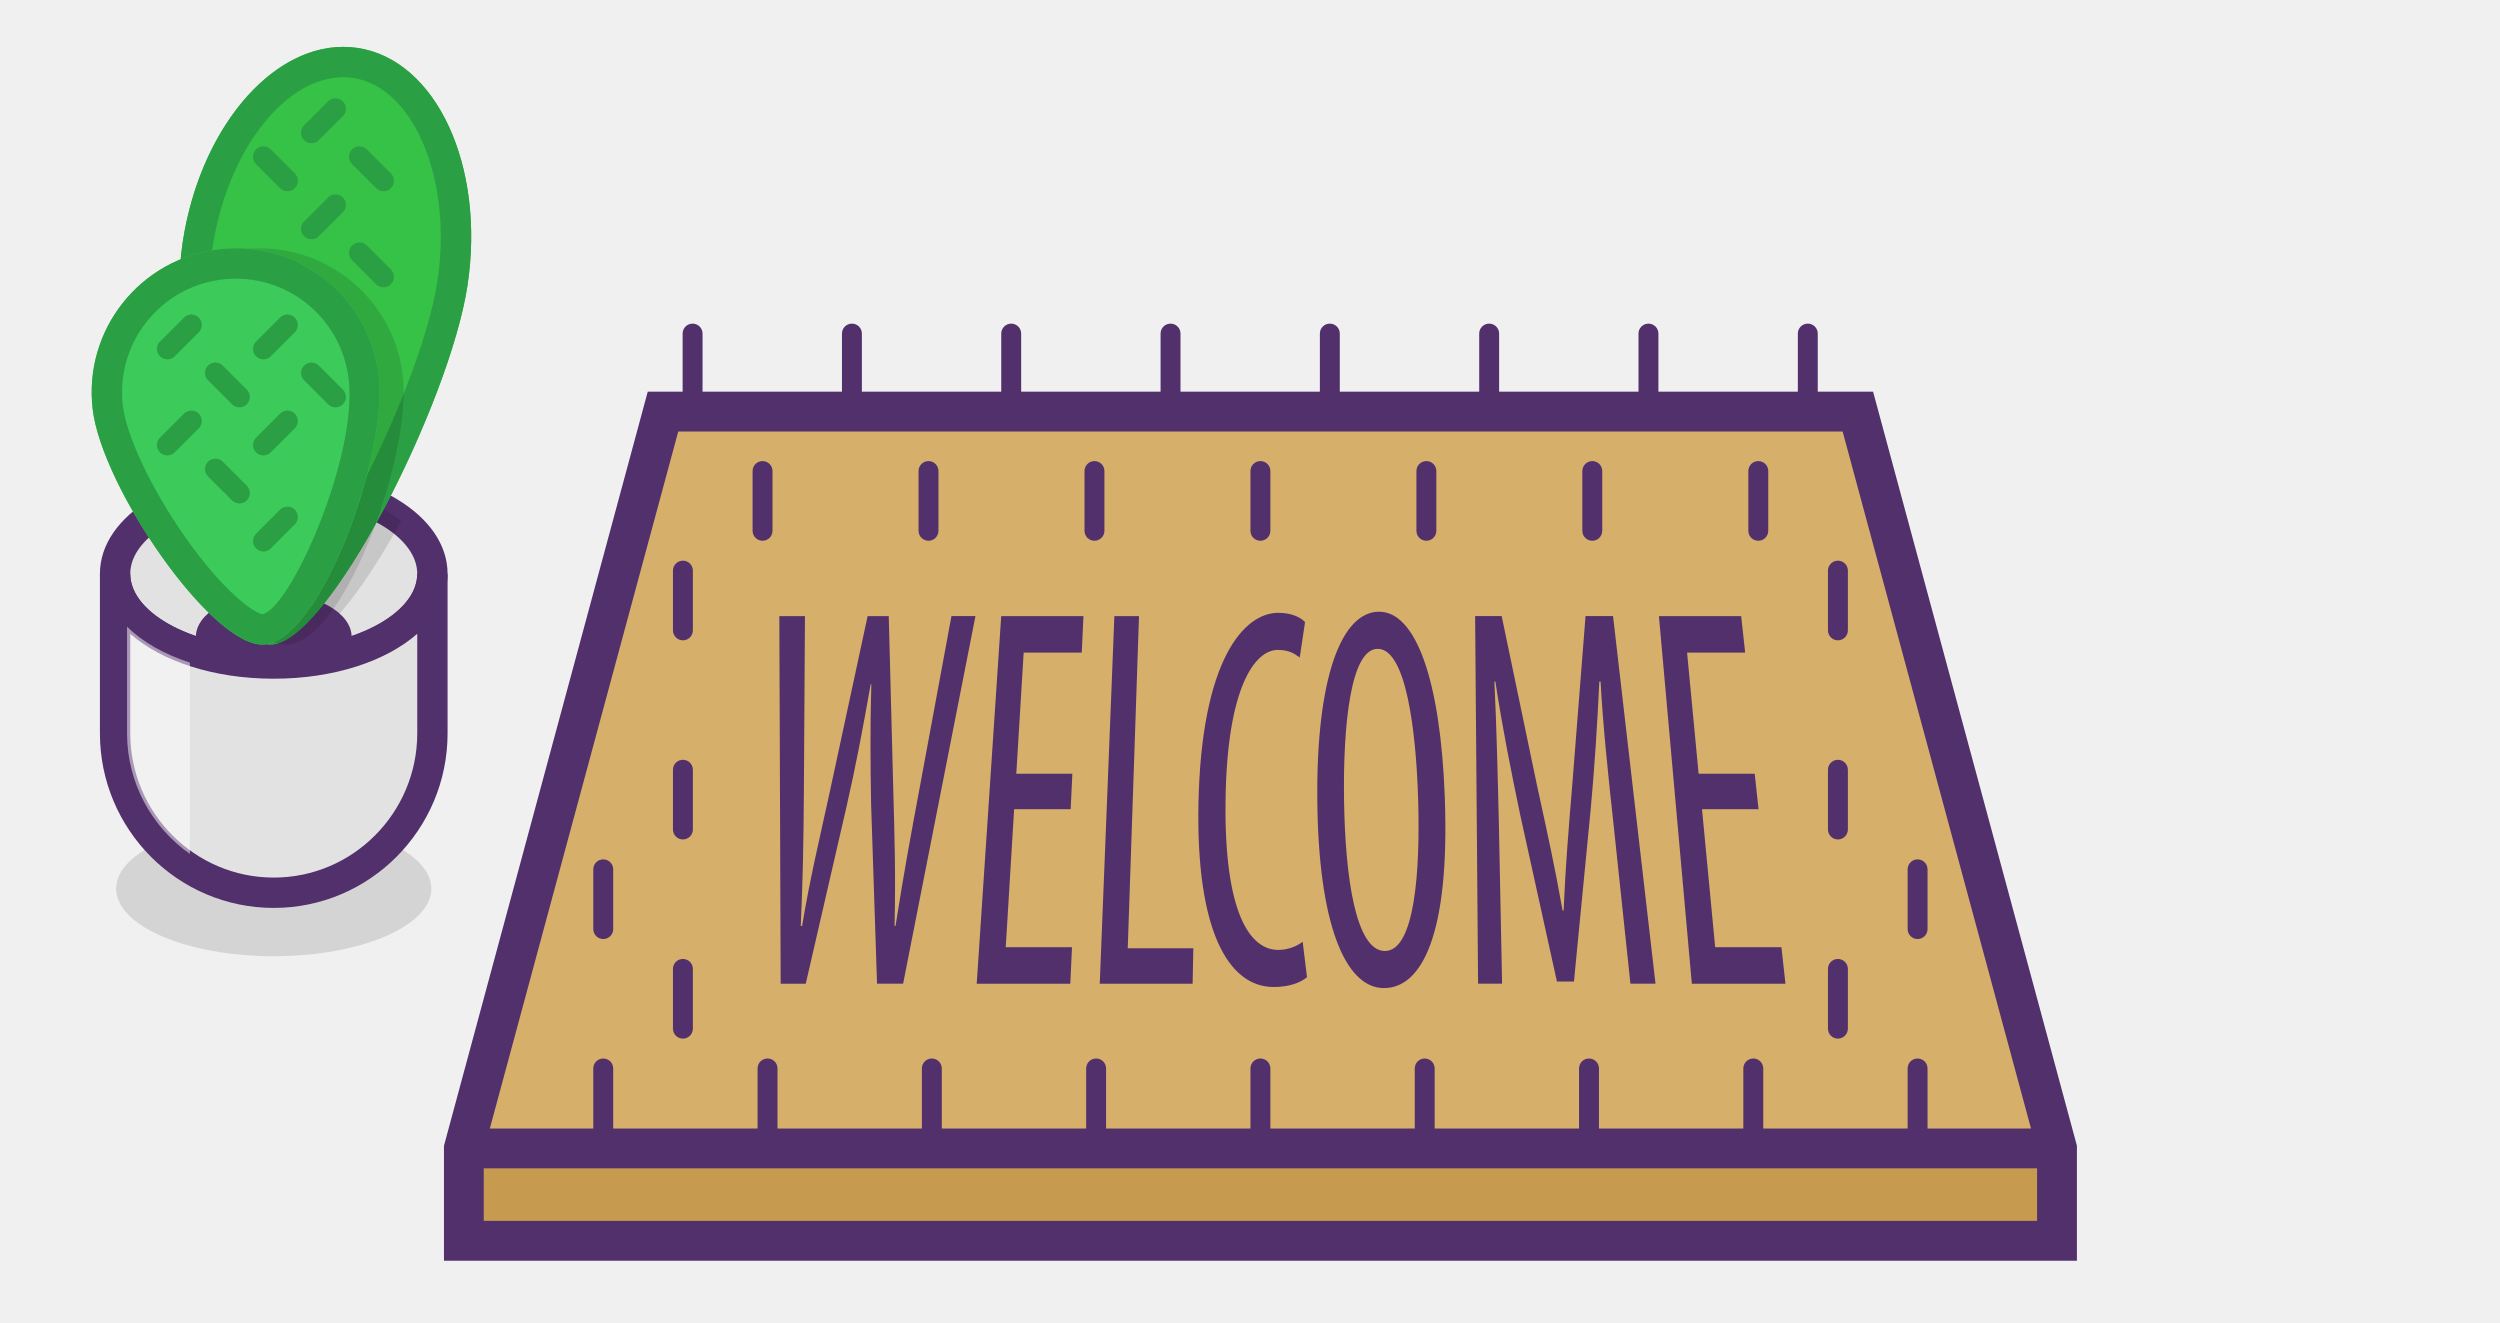
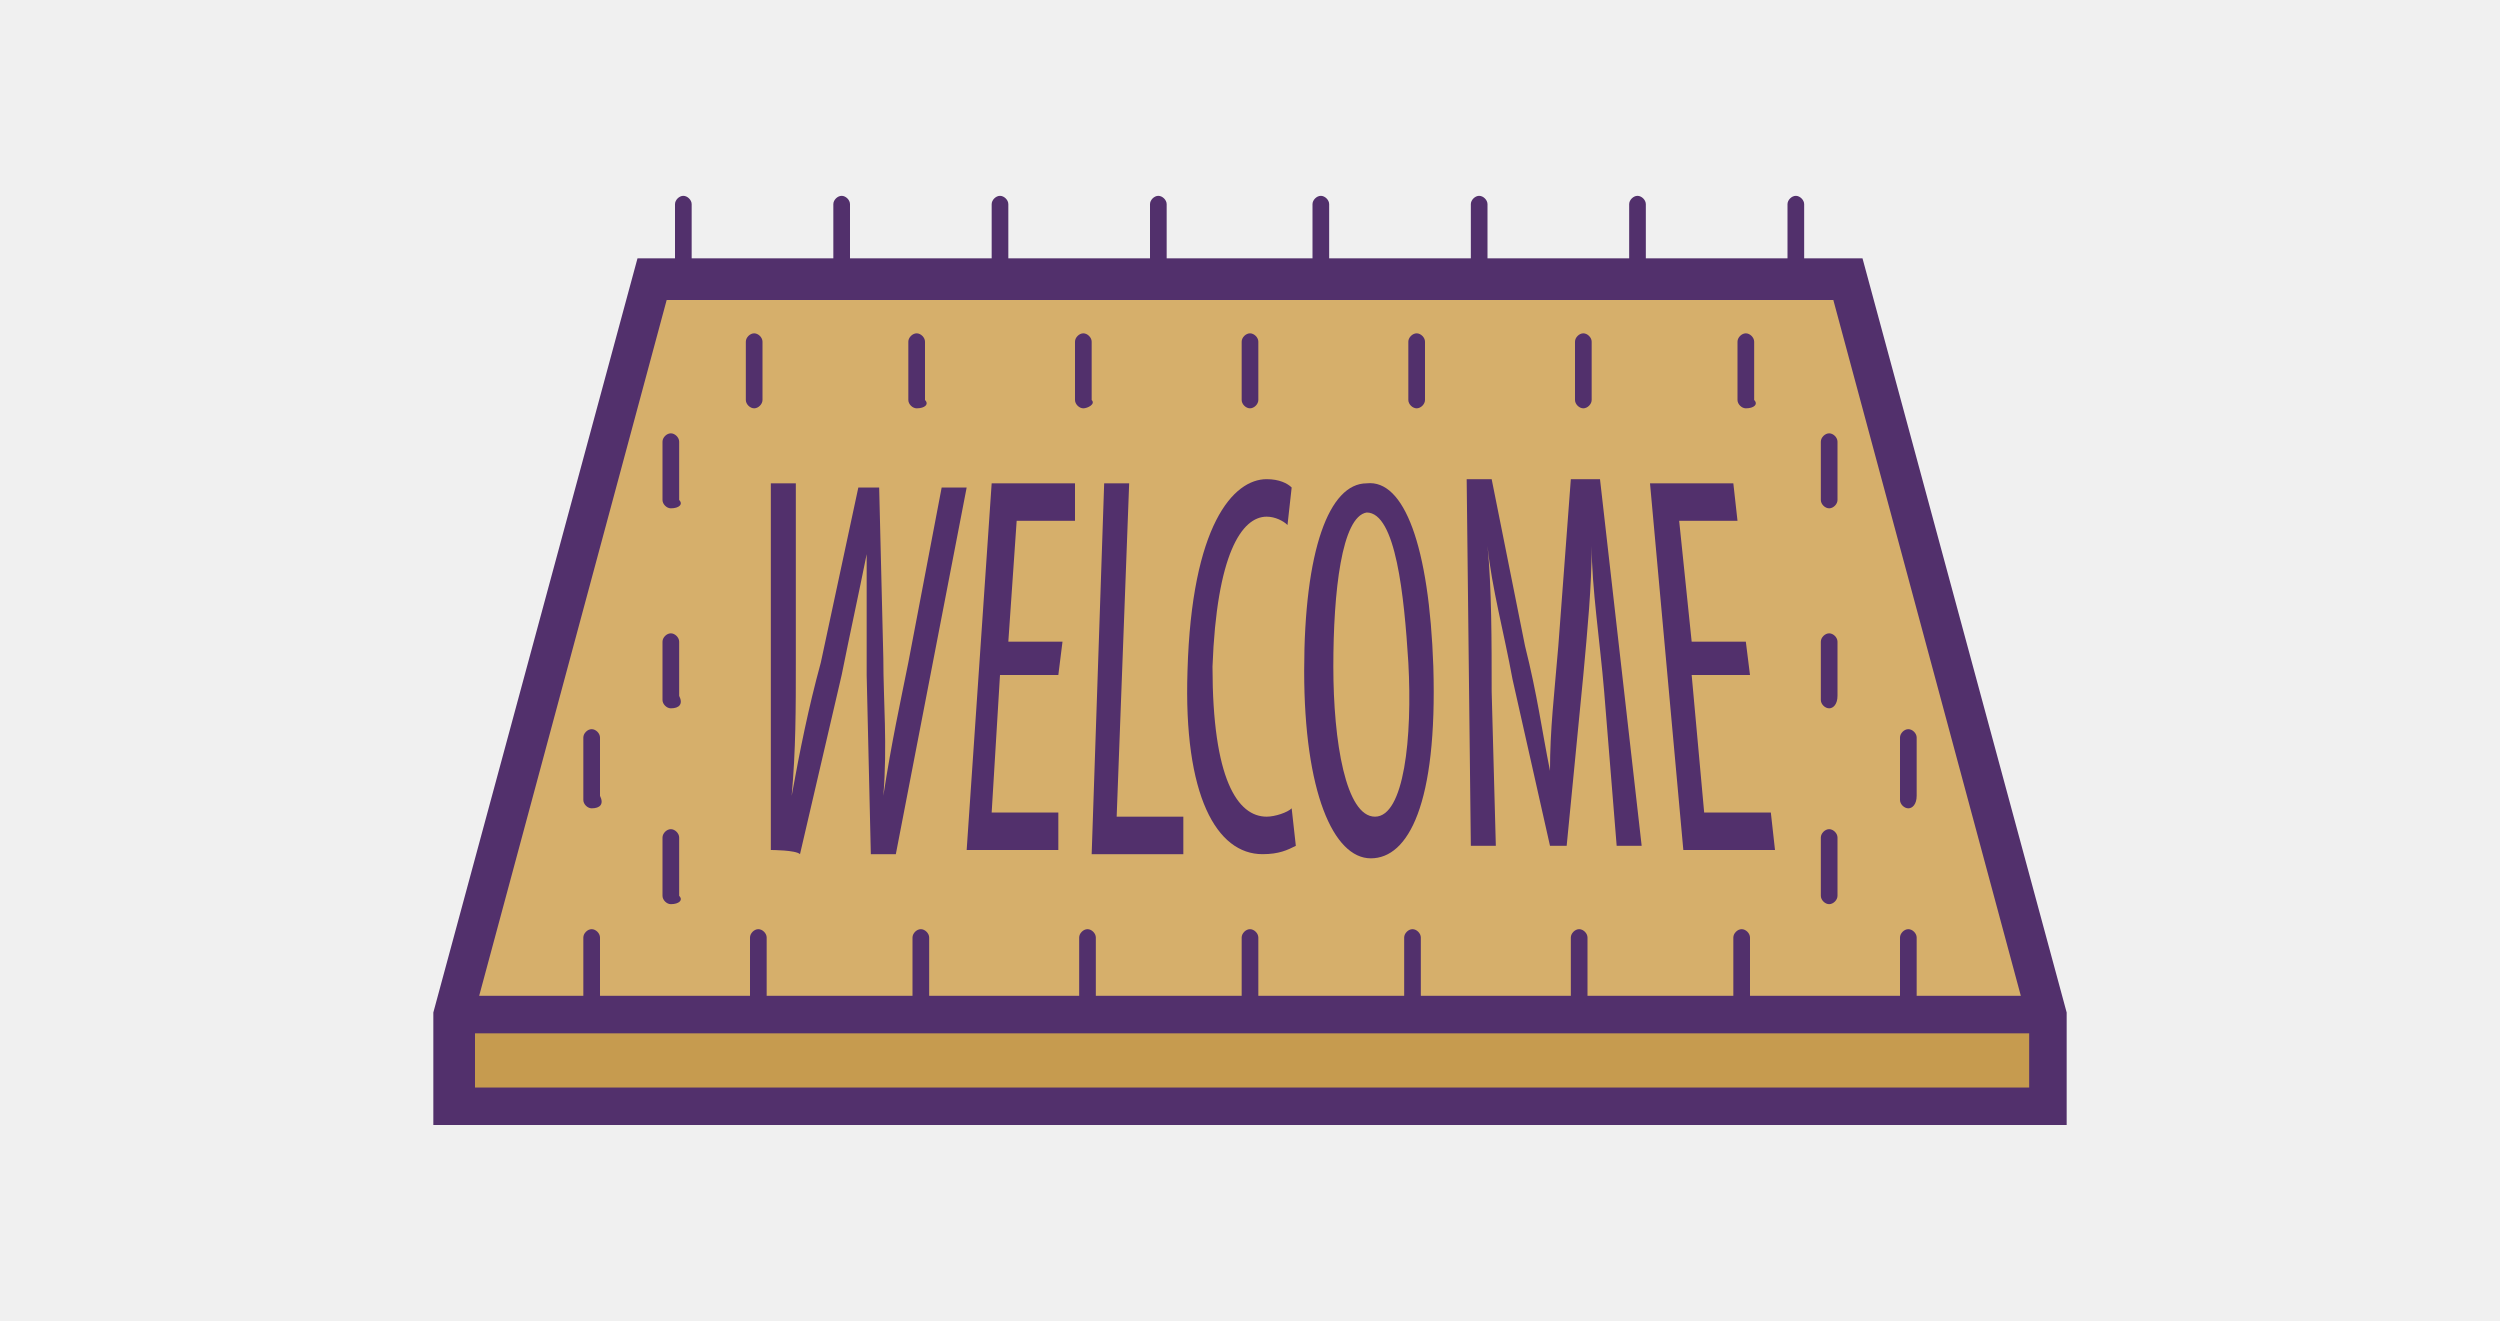
- <svg xmlns="http://www.w3.org/2000/svg" version="1.1" id="Layer_1" x="0px" y="0px" viewBox="0 15.27 60 31.73" enable-background="new 0 15.27 60 31.73" xml:space="preserve">
+ <svg xmlns="http://www.w3.org/2000/svg" version="1.1" id="Layer_1" x="0px" y="0px" viewBox="0 15.3 60 31.7" style="enable-background:new 0 15.3 60 31.7;" xml:space="preserve">
+   <style type="text/css">
+ 	.st0{fill:#D6AF6B;}
+ 	.st1{fill:#C69B4F;}
+ 	.st2{fill:#52306C;}
+ </style>
  <g>
-     <ellipse fill="#E2E2E2" cx="6.57" cy="29.041" rx="3.808" ry="2.154" />
-     <path fill="#52306C" d="M6.57,31.56c-2.339,0-4.172-1.106-4.172-2.518s1.833-2.518,4.172-2.518s4.172,1.106,4.172,2.518   C10.742,30.454,8.909,31.56,6.57,31.56z M6.57,27.251c-1.867,0-3.444,0.82-3.444,1.79s1.577,1.79,3.444,1.79s3.444-0.82,3.444-1.79   S8.437,27.251,6.57,27.251z" />
-   </g>
-   <ellipse opacity="0.12" enable-background="new    " cx="6.57" cy="36.598" rx="3.782" ry="1.621" />
-   <polygon fill="#D6AF6B" points="49.368,42.832 11.132,42.832 15.912,25.148 44.588,25.148 " />
-   <rect x="11.132" y="42.832" fill="#C69B4F" width="38.235" height="2.217" />
-   <path fill="#52306C" d="M49.846,42.768L44.954,24.67H15.546l-4.891,18.099v0.541v2.217h39.191V43.31V42.768z M16.278,25.626h27.945  l4.521,16.728H11.756L16.278,25.626z M48.89,44.571H11.61V43.31h37.28V44.571z" />
-   <g>
+     <polygon class="st0" points="49.1,39.7 10.9,39.7 15.7,22 44.3,22  " />
+     <rect x="10.9" y="39.7" class="st1" width="38.2" height="2.2" />
+     <path class="st2" d="M49.6,39.6l-4.9-18.1H15.3l-4.9,18.1v0.5v2.2h39.2v-2.2V39.6z M16,22.5H44l4.5,16.7h-37L16,22.5z M48.6,41.4   H11.4v-1.3h37.3V41.4z" />
    <g>
-       <path fill="#52306C" d="M18.736,38.879l-0.032-8.822h0.615l-0.026,4.253c-0.008,1.113-0.024,2.095-0.075,3.182h0.033    c0.183-1.113,0.414-2.069,0.659-3.195l0.913-4.24h0.507l0.108,4.149c0.028,1.047,0.062,2.054,0.031,3.285h0.024    c0.198-1.269,0.376-2.225,0.564-3.233l0.778-4.202h0.576l-1.736,8.822h-0.626l-0.142-4.294c-0.017-0.928-0.025-1.924,0.005-2.892    h-0.016c-0.174,0.994-0.354,1.95-0.578,2.932l-0.98,4.255C19.338,38.879,18.736,38.879,18.736,38.879z" />
-       <path fill="#52306C" d="M25.696,34.69h-1.357l-0.201,3.312h1.59l-0.041,0.877h-2.246l0.588-8.822h1.974l-0.041,0.876h-1.394    l-0.177,2.907h1.346L25.696,34.69z" />
-       <path fill="#52306C" d="M26.745,30.057h0.591l-0.27,7.971h1.574l-0.017,0.851h-2.229L26.745,30.057z" />
-       <path fill="#52306C" d="M31.368,38.723c-0.174,0.143-0.449,0.235-0.8,0.235c-1.103,0-1.862-1.388-1.805-4.386    c0.066-3.481,1.1-4.594,1.913-4.594c0.315,0,0.537,0.104,0.645,0.222l-0.127,0.851c-0.124-0.092-0.256-0.183-0.527-0.183    c-0.557,0-1.22,0.915-1.254,3.613c-0.035,2.696,0.584,3.587,1.264,3.587c0.24,0,0.455-0.092,0.587-0.196L31.368,38.723z" />
-       <path fill="#52306C" d="M34.675,34.402c0.123,3.312-0.557,4.582-1.46,4.582c-0.936,0-1.576-1.559-1.6-4.53    c-0.024-2.92,0.578-4.503,1.483-4.503C33.98,29.951,34.57,31.588,34.675,34.402z M32.257,34.468    c0.026,1.819,0.274,3.626,0.98,3.626c0.72,0,0.851-1.924,0.798-3.652c-0.051-1.649-0.29-3.6-0.97-3.6    C32.414,30.842,32.231,32.674,32.257,34.468z" />
-       <path fill="#52306C" d="M38.728,35.083c-0.128-1.165-0.263-2.462-0.314-3.456h-0.03c-0.046,0.981-0.112,2.029-0.207,3.063    l-0.402,4.136h-0.409l-0.874-3.967c-0.236-1.126-0.45-2.212-0.603-3.233h-0.024c0.051,1.034,0.081,2.265,0.11,3.521l0.075,3.731    h-0.576l-0.071-8.822h0.637l0.841,4.031c0.254,1.165,0.445,2.029,0.621,3.037h0.025c0.042-1.007,0.11-1.845,0.209-3.037    l0.317-4.031h0.66l1.019,8.822H39.13L38.728,35.083z" />
-       <path fill="#52306C" d="M42.205,34.69h-1.357l0.316,3.312h1.59l0.097,0.877h-2.247l-0.79-8.822h1.974l0.096,0.876H40.49    l0.277,2.907h1.346L42.205,34.69z" />
+       <g>
+         <path class="st2" d="M18.5,35.7l0-8.8h0.6l0,4.3c0,1.1,0,2.1-0.1,3.2h0c0.2-1.1,0.4-2.1,0.7-3.2l0.9-4.2h0.5l0.1,4.1     c0,1,0.1,2.1,0,3.3h0c0.2-1.3,0.4-2.2,0.6-3.2l0.8-4.2h0.6l-1.7,8.8h-0.6l-0.1-4.3c0-0.9,0-1.9,0-2.9h0c-0.2,1-0.4,1.9-0.6,2.9     l-1,4.3C19.1,35.7,18.5,35.7,18.5,35.7z" />
+         <path class="st2" d="M25.4,31.5h-1.4l-0.2,3.3h1.6l0,0.9h-2.2l0.6-8.8h2l0,0.9h-1.4l-0.2,2.9h1.3L25.4,31.5z" />
+         <path class="st2" d="M26.5,26.9h0.6l-0.3,8h1.6l0,0.9h-2.2L26.5,26.9z" />
+         <path class="st2" d="M31.1,35.6c-0.2,0.1-0.4,0.2-0.8,0.2c-1.1,0-1.9-1.4-1.8-4.4c0.1-3.5,1.1-4.6,1.9-4.6c0.3,0,0.5,0.1,0.6,0.2     l-0.1,0.9c-0.1-0.1-0.3-0.2-0.5-0.2c-0.6,0-1.2,0.9-1.3,3.6c0,2.7,0.6,3.6,1.3,3.6c0.2,0,0.5-0.1,0.6-0.2L31.1,35.6z" />
+         <path class="st2" d="M34.4,31.3c0.1,3.3-0.6,4.6-1.5,4.6c-0.9,0-1.6-1.6-1.6-4.5c0-2.9,0.6-4.5,1.5-4.5     C33.7,26.8,34.3,28.4,34.4,31.3z M32,31.3c0,1.8,0.3,3.6,1,3.6c0.7,0,0.9-1.9,0.8-3.7c-0.1-1.6-0.3-3.6-1-3.6     C32.2,27.7,32,29.5,32,31.3z" />
+         <path class="st2" d="M38.5,31.9c-0.1-1.2-0.3-2.5-0.3-3.5h0c0,1-0.1,2-0.2,3.1l-0.4,4.1h-0.4l-0.9-4c-0.2-1.1-0.5-2.2-0.6-3.2h0     c0.1,1,0.1,2.3,0.1,3.5l0.1,3.7h-0.6l-0.1-8.8h0.6l0.8,4c0.3,1.2,0.4,2,0.6,3h0c0-1,0.1-1.8,0.2-3l0.3-4h0.7l1,8.8h-0.6     L38.5,31.9z" />
+         <path class="st2" d="M42,31.5h-1.4l0.3,3.3h1.6l0.1,0.9h-2.2l-0.8-8.8h2l0.1,0.9h-1.4l0.3,2.9h1.3L42,31.5z" />
+       </g>
+     </g>
+     <g>
+       <g>
+         <path class="st2" d="M16.4,22.3c-0.1,0-0.2-0.1-0.2-0.2v-1.9c0-0.1,0.1-0.2,0.2-0.2s0.2,0.1,0.2,0.2V22     C16.6,22.2,16.5,22.3,16.4,22.3z" />
+         <path class="st2" d="M20.2,22.3c-0.1,0-0.2-0.1-0.2-0.2v-1.9c0-0.1,0.1-0.2,0.2-0.2s0.2,0.1,0.2,0.2V22     C20.4,22.2,20.3,22.3,20.2,22.3z" />
+         <path class="st2" d="M24,22.3c-0.1,0-0.2-0.1-0.2-0.2v-1.9c0-0.1,0.1-0.2,0.2-0.2s0.2,0.1,0.2,0.2V22     C24.3,22.2,24.2,22.3,24,22.3z" />
+         <path class="st2" d="M27.8,22.3c-0.1,0-0.2-0.1-0.2-0.2v-1.9c0-0.1,0.1-0.2,0.2-0.2s0.2,0.1,0.2,0.2V22     C28.1,22.2,28,22.3,27.8,22.3z" />
+         <path class="st2" d="M31.7,22.3c-0.1,0-0.2-0.1-0.2-0.2v-1.9c0-0.1,0.1-0.2,0.2-0.2s0.2,0.1,0.2,0.2V22     C31.9,22.2,31.8,22.3,31.7,22.3z" />
+         <path class="st2" d="M35.5,22.3c-0.1,0-0.2-0.1-0.2-0.2v-1.9c0-0.1,0.1-0.2,0.2-0.2s0.2,0.1,0.2,0.2V22     C35.7,22.2,35.6,22.3,35.5,22.3z" />
+         <path class="st2" d="M39.3,22.3c-0.1,0-0.2-0.1-0.2-0.2v-1.9c0-0.1,0.1-0.2,0.2-0.2s0.2,0.1,0.2,0.2V22     C39.6,22.2,39.4,22.3,39.3,22.3z" />
+         <path class="st2" d="M43.1,22.3c-0.1,0-0.2-0.1-0.2-0.2v-1.9c0-0.1,0.1-0.2,0.2-0.2s0.2,0.1,0.2,0.2V22     C43.4,22.2,43.3,22.3,43.1,22.3z" />
+       </g>
+       <g>
+         <path class="st2" d="M18.1,25.1c-0.1,0-0.2-0.1-0.2-0.2v-1.4c0-0.1,0.1-0.2,0.2-0.2s0.2,0.1,0.2,0.2v1.4     C18.3,25,18.2,25.1,18.1,25.1z" />
+         <path class="st2" d="M22,25.1c-0.1,0-0.2-0.1-0.2-0.2v-1.4c0-0.1,0.1-0.2,0.2-0.2s0.2,0.1,0.2,0.2v1.4C22.3,25,22.2,25.1,22,25.1     z" />
+         <path class="st2" d="M26,25.1c-0.1,0-0.2-0.1-0.2-0.2v-1.4c0-0.1,0.1-0.2,0.2-0.2s0.2,0.1,0.2,0.2v1.4C26.3,25,26.1,25.1,26,25.1     z" />
+         <path class="st2" d="M30,25.1c-0.1,0-0.2-0.1-0.2-0.2v-1.4c0-0.1,0.1-0.2,0.2-0.2s0.2,0.1,0.2,0.2v1.4C30.2,25,30.1,25.1,30,25.1     z" />
+         <path class="st2" d="M34,25.1c-0.1,0-0.2-0.1-0.2-0.2v-1.4c0-0.1,0.1-0.2,0.2-0.2s0.2,0.1,0.2,0.2v1.4C34.2,25,34.1,25.1,34,25.1     z" />
+         <path class="st2" d="M38,25.1c-0.1,0-0.2-0.1-0.2-0.2v-1.4c0-0.1,0.1-0.2,0.2-0.2s0.2,0.1,0.2,0.2v1.4C38.2,25,38.1,25.1,38,25.1     z" />
+         <path class="st2" d="M41.9,25.1c-0.1,0-0.2-0.1-0.2-0.2v-1.4c0-0.1,0.1-0.2,0.2-0.2s0.2,0.1,0.2,0.2v1.4     C42.2,25,42.1,25.1,41.9,25.1z" />
+       </g>
+       <path class="st2" d="M16.1,27.5c-0.1,0-0.2-0.1-0.2-0.2v-1.4c0-0.1,0.1-0.2,0.2-0.2s0.2,0.1,0.2,0.2v1.4    C16.4,27.4,16.3,27.5,16.1,27.5z" />
+       <path class="st2" d="M43.9,27.5c-0.1,0-0.2-0.1-0.2-0.2v-1.4c0-0.1,0.1-0.2,0.2-0.2s0.2,0.1,0.2,0.2v1.4    C44.1,27.4,44,27.5,43.9,27.5z" />
+       <path class="st2" d="M16.1,32.3c-0.1,0-0.2-0.1-0.2-0.2v-1.4c0-0.1,0.1-0.2,0.2-0.2s0.2,0.1,0.2,0.2V32    C16.4,32.2,16.3,32.3,16.1,32.3z" />
+       <path class="st2" d="M43.9,32.3c-0.1,0-0.2-0.1-0.2-0.2v-1.4c0-0.1,0.1-0.2,0.2-0.2s0.2,0.1,0.2,0.2V32    C44.1,32.2,44,32.3,43.9,32.3z" />
+       <path class="st2" d="M16.1,37c-0.1,0-0.2-0.1-0.2-0.2v-1.4c0-0.1,0.1-0.2,0.2-0.2s0.2,0.1,0.2,0.2v1.4C16.4,36.9,16.3,37,16.1,37z    " />
+       <path class="st2" d="M43.9,37c-0.1,0-0.2-0.1-0.2-0.2v-1.4c0-0.1,0.1-0.2,0.2-0.2s0.2,0.1,0.2,0.2v1.4C44.1,36.9,44,37,43.9,37z" />
+       <path class="st2" d="M14.2,34.7c-0.1,0-0.2-0.1-0.2-0.2V33c0-0.1,0.1-0.2,0.2-0.2s0.2,0.1,0.2,0.2v1.4    C14.5,34.6,14.4,34.7,14.2,34.7z" />
+       <path class="st2" d="M45.8,34.7c-0.1,0-0.2-0.1-0.2-0.2V33c0-0.1,0.1-0.2,0.2-0.2S46,32.9,46,33v1.4C46,34.6,45.9,34.7,45.8,34.7z    " />
+       <g>
+         <path class="st2" d="M14.2,39.4c-0.1,0-0.2-0.1-0.2-0.2v-1.4c0-0.1,0.1-0.2,0.2-0.2s0.2,0.1,0.2,0.2v1.4     C14.5,39.3,14.4,39.4,14.2,39.4z" />
+         <path class="st2" d="M18.2,39.4c-0.1,0-0.2-0.1-0.2-0.2v-1.4c0-0.1,0.1-0.2,0.2-0.2s0.2,0.1,0.2,0.2v1.4     C18.4,39.3,18.3,39.4,18.2,39.4z" />
+         <path class="st2" d="M22.1,39.4c-0.1,0-0.2-0.1-0.2-0.2v-1.4c0-0.1,0.1-0.2,0.2-0.2s0.2,0.1,0.2,0.2v1.4     C22.4,39.3,22.2,39.4,22.1,39.4z" />
+         <path class="st2" d="M26.1,39.4c-0.1,0-0.2-0.1-0.2-0.2v-1.4c0-0.1,0.1-0.2,0.2-0.2s0.2,0.1,0.2,0.2v1.4     C26.3,39.3,26.2,39.4,26.1,39.4z" />
+         <path class="st2" d="M30,39.4c-0.1,0-0.2-0.1-0.2-0.2v-1.4c0-0.1,0.1-0.2,0.2-0.2s0.2,0.1,0.2,0.2v1.4     C30.2,39.3,30.1,39.4,30,39.4z" />
+         <path class="st2" d="M33.9,39.4c-0.1,0-0.2-0.1-0.2-0.2v-1.4c0-0.1,0.1-0.2,0.2-0.2s0.2,0.1,0.2,0.2v1.4     C34.2,39.3,34.1,39.4,33.9,39.4z" />
+         <path class="st2" d="M37.9,39.4c-0.1,0-0.2-0.1-0.2-0.2v-1.4c0-0.1,0.1-0.2,0.2-0.2s0.2,0.1,0.2,0.2v1.4     C38.1,39.3,38,39.4,37.9,39.4z" />
+         <path class="st2" d="M41.8,39.4c-0.1,0-0.2-0.1-0.2-0.2v-1.4c0-0.1,0.1-0.2,0.2-0.2s0.2,0.1,0.2,0.2v1.4     C42.1,39.3,42,39.4,41.8,39.4z" />
+         <path class="st2" d="M45.8,39.4c-0.1,0-0.2-0.1-0.2-0.2v-1.4c0-0.1,0.1-0.2,0.2-0.2s0.2,0.1,0.2,0.2v1.4     C46,39.3,45.9,39.4,45.8,39.4z" />
+       </g>
    </g>
  </g>
-   <g>
-     <g>
-       <path fill="#52306C" d="M16.622,25.427c-0.132,0-0.239-0.107-0.239-0.239v-1.912c0-0.132,0.107-0.239,0.239-0.239    s0.239,0.107,0.239,0.239v1.912C16.861,25.32,16.754,25.427,16.622,25.427z" />
-       <path fill="#52306C" d="M20.446,25.427c-0.132,0-0.239-0.107-0.239-0.239v-1.912c0-0.132,0.107-0.239,0.239-0.239    s0.239,0.107,0.239,0.239v1.912C20.685,25.32,20.578,25.427,20.446,25.427z" />
-       <path fill="#52306C" d="M24.269,25.427c-0.132,0-0.239-0.107-0.239-0.239v-1.912c0-0.132,0.107-0.239,0.239-0.239    s0.239,0.107,0.239,0.239v1.912C24.508,25.32,24.401,25.427,24.269,25.427z" />
-       <path fill="#52306C" d="M28.093,25.427c-0.132,0-0.239-0.107-0.239-0.239v-1.912c0-0.132,0.107-0.239,0.239-0.239    s0.239,0.107,0.239,0.239v1.912C28.332,25.32,28.225,25.427,28.093,25.427z" />
-       <path fill="#52306C" d="M31.916,25.427c-0.132,0-0.239-0.107-0.239-0.239v-1.912c0-0.132,0.107-0.239,0.239-0.239    s0.239,0.107,0.239,0.239v1.912C32.155,25.32,32.048,25.427,31.916,25.427z" />
-       <path fill="#52306C" d="M35.74,25.427c-0.132,0-0.239-0.107-0.239-0.239v-1.912c0-0.132,0.107-0.239,0.239-0.239    s0.239,0.107,0.239,0.239v1.912C35.979,25.32,35.871,25.427,35.74,25.427z" />
-       <path fill="#52306C" d="M39.563,25.427c-0.132,0-0.239-0.107-0.239-0.239v-1.912c0-0.132,0.107-0.239,0.239-0.239    s0.239,0.107,0.239,0.239v1.912C39.802,25.32,39.695,25.427,39.563,25.427z" />
-       <path fill="#52306C" d="M43.387,25.427c-0.132,0-0.239-0.107-0.239-0.239v-1.912c0-0.132,0.107-0.239,0.239-0.239    s0.239,0.107,0.239,0.239v1.912C43.626,25.32,43.518,25.427,43.387,25.427z" />
-     </g>
-     <g>
-       <path fill="#52306C" d="M18.301,28.248c-0.132,0-0.239-0.107-0.239-0.239v-1.434c0-0.132,0.107-0.239,0.239-0.239    s0.239,0.107,0.239,0.239v1.434C18.54,28.141,18.434,28.248,18.301,28.248z" />
-       <path fill="#52306C" d="M22.284,28.248c-0.132,0-0.239-0.107-0.239-0.239v-1.434c0-0.132,0.107-0.239,0.239-0.239    s0.239,0.107,0.239,0.239v1.434C22.523,28.141,22.416,28.248,22.284,28.248z" />
-       <path fill="#52306C" d="M26.267,28.248c-0.132,0-0.239-0.107-0.239-0.239v-1.434c0-0.132,0.107-0.239,0.239-0.239    s0.239,0.107,0.239,0.239v1.434C26.506,28.141,26.399,28.248,26.267,28.248z" />
-       <path fill="#52306C" d="M30.25,28.248c-0.132,0-0.239-0.107-0.239-0.239v-1.434c0-0.132,0.107-0.239,0.239-0.239    s0.239,0.107,0.239,0.239v1.434C30.489,28.141,30.382,28.248,30.25,28.248z" />
-       <path fill="#52306C" d="M34.233,28.248c-0.132,0-0.239-0.107-0.239-0.239v-1.434c0-0.132,0.107-0.239,0.239-0.239    s0.239,0.107,0.239,0.239v1.434C34.472,28.141,34.365,28.248,34.233,28.248z" />
-       <path fill="#52306C" d="M38.215,28.248c-0.132,0-0.239-0.107-0.239-0.239v-1.434c0-0.132,0.107-0.239,0.239-0.239    s0.239,0.107,0.239,0.239v1.434C38.454,28.141,38.347,28.248,38.215,28.248z" />
-       <path fill="#52306C" d="M42.199,28.248c-0.132,0-0.239-0.107-0.239-0.239v-1.434c0-0.132,0.107-0.239,0.239-0.239    s0.239,0.107,0.239,0.239v1.434C42.438,28.141,42.33,28.248,42.199,28.248z" />
-     </g>
-     <path fill="#52306C" d="M16.39,30.638c-0.132,0-0.239-0.107-0.239-0.239v-1.434c0-0.132,0.107-0.239,0.239-0.239   s0.239,0.107,0.239,0.239v1.434C16.629,30.531,16.522,30.638,16.39,30.638z" />
-     <path fill="#52306C" d="M44.11,30.638c-0.132,0-0.239-0.107-0.239-0.239v-1.434c0-0.132,0.107-0.239,0.239-0.239   s0.239,0.107,0.239,0.239v1.434C44.349,30.531,44.242,30.638,44.11,30.638z" />
-     <path fill="#52306C" d="M16.39,35.417c-0.132,0-0.239-0.107-0.239-0.239v-1.434c0-0.132,0.107-0.239,0.239-0.239   s0.239,0.107,0.239,0.239v1.434C16.629,35.31,16.522,35.417,16.39,35.417z" />
-     <path fill="#52306C" d="M44.11,35.417c-0.132,0-0.239-0.107-0.239-0.239v-1.434c0-0.132,0.107-0.239,0.239-0.239   s0.239,0.107,0.239,0.239v1.434C44.349,35.31,44.242,35.417,44.11,35.417z" />
-     <path fill="#52306C" d="M16.39,40.197c-0.132,0-0.239-0.107-0.239-0.239v-1.434c0-0.132,0.107-0.239,0.239-0.239   s0.239,0.107,0.239,0.239v1.434C16.629,40.089,16.522,40.197,16.39,40.197z" />
-     <path fill="#52306C" d="M44.11,40.197c-0.132,0-0.239-0.107-0.239-0.239v-1.434c0-0.132,0.107-0.239,0.239-0.239   s0.239,0.107,0.239,0.239v1.434C44.349,40.089,44.242,40.197,44.11,40.197z" />
-     <path fill="#52306C" d="M14.478,37.807c-0.132,0-0.239-0.107-0.239-0.239v-1.434c0-0.132,0.107-0.239,0.239-0.239   s0.239,0.107,0.239,0.239v1.434C14.717,37.7,14.61,37.807,14.478,37.807z" />
-     <path fill="#52306C" d="M46.022,37.807c-0.132,0-0.239-0.107-0.239-0.239v-1.434c0-0.132,0.107-0.239,0.239-0.239   s0.239,0.107,0.239,0.239v1.434C46.261,37.7,46.154,37.807,46.022,37.807z" />
-     <g>
-       <path fill="#52306C" d="M14.478,42.586c-0.132,0-0.239-0.107-0.239-0.239v-1.434c0-0.132,0.107-0.239,0.239-0.239    s0.239,0.107,0.239,0.239v1.434C14.717,42.479,14.61,42.586,14.478,42.586z" />
-       <path fill="#52306C" d="M18.421,42.586c-0.132,0-0.239-0.107-0.239-0.239v-1.434c0-0.132,0.107-0.239,0.239-0.239    s0.239,0.107,0.239,0.239v1.434C18.66,42.479,18.553,42.586,18.421,42.586z" />
-       <path fill="#52306C" d="M22.364,42.586c-0.132,0-0.239-0.107-0.239-0.239v-1.434c0-0.132,0.107-0.239,0.239-0.239    s0.239,0.107,0.239,0.239v1.434C22.603,42.479,22.496,42.586,22.364,42.586z" />
-       <path fill="#52306C" d="M26.307,42.586c-0.132,0-0.239-0.107-0.239-0.239v-1.434c0-0.132,0.107-0.239,0.239-0.239    s0.239,0.107,0.239,0.239v1.434C26.546,42.479,26.439,42.586,26.307,42.586z" />
-       <path fill="#52306C" d="M30.25,42.586c-0.132,0-0.239-0.107-0.239-0.239v-1.434c0-0.132,0.107-0.239,0.239-0.239    s0.239,0.107,0.239,0.239v1.434C30.489,42.479,30.382,42.586,30.25,42.586z" />
-       <path fill="#52306C" d="M34.193,42.586c-0.132,0-0.239-0.107-0.239-0.239v-1.434c0-0.132,0.107-0.239,0.239-0.239    s0.239,0.107,0.239,0.239v1.434C34.432,42.479,34.325,42.586,34.193,42.586z" />
-       <path fill="#52306C" d="M38.136,42.586c-0.132,0-0.239-0.107-0.239-0.239v-1.434c0-0.132,0.107-0.239,0.239-0.239    s0.239,0.107,0.239,0.239v1.434C38.375,42.479,38.268,42.586,38.136,42.586z" />
-       <path fill="#52306C" d="M42.079,42.586c-0.132,0-0.239-0.107-0.239-0.239v-1.434c0-0.132,0.107-0.239,0.239-0.239    s0.239,0.107,0.239,0.239v1.434C42.318,42.479,42.211,42.586,42.079,42.586z" />
-       <path fill="#52306C" d="M46.022,42.586c-0.132,0-0.239-0.107-0.239-0.239v-1.434c0-0.132,0.107-0.239,0.239-0.239    s0.239,0.107,0.239,0.239v1.434C46.261,42.479,46.154,42.586,46.022,42.586z" />
-     </g>
-   </g>
-   <g opacity="0.12">
-     <path d="M6.57,26.887c-0.419,0-0.814,0.048-1.191,0.118c0.411,1.99,1.018,3.638,1.619,3.729c0.649,0.098,1.685-1.237,2.633-2.963   C8.938,27.238,7.83,26.887,6.57,26.887z" />
-   </g>
-   <ellipse fill="#52306C" cx="6.57" cy="30.561" rx="1.87" ry="1.058" />
-   <g>
-     <path fill="#36C147" d="M4.384,21.087c0.433-2.862,2.313-4.952,4.201-4.666c1.888,0.286,3.067,2.837,2.635,5.699   s-3.451,8.817-4.798,8.614C5.202,30.55,3.951,23.95,4.384,21.087z" />
-     <path fill="#2A9F43" d="M8.238,17.123L8.238,17.123c0.079,0,0.159,0.006,0.238,0.018c1.462,0.221,2.389,2.451,2.023,4.871   c-0.183,1.21-0.901,3.149-1.829,4.938c-1.056,2.036-1.812,2.812-2.115,3.012c-0.247-0.329-0.731-1.421-1.127-3.54   c-0.374-2.003-0.501-4.055-0.324-5.226C5.449,18.912,6.826,17.123,8.238,17.123 M8.238,16.395c-1.766,0-3.448,2.006-3.854,4.692   c-0.433,2.863,0.818,9.463,2.038,9.647c0.023,0.003,0.045,0.005,0.069,0.005c1.378,0,4.303-5.805,4.729-8.619   c0.433-2.862-0.747-5.414-2.635-5.699C8.469,16.404,8.354,16.395,8.238,16.395L8.238,16.395z" />
-   </g>
-   <g opacity="0.12">
-     <path d="M2.8,25.087c-0.221-1.896,1.137-3.612,3.033-3.833c1.896-0.222,3.613,1.136,3.834,3.033s-1.375,6.291-2.728,6.449   C5.713,30.878,3.021,26.983,2.8,25.087z" />
-   </g>
-   <g>
-     <path fill="#3CCB5A" d="M2.224,25.087c-0.222-1.896,1.136-3.612,3.033-3.833c1.896-0.222,3.612,1.136,3.833,3.033   s-1.375,6.291-2.728,6.449C5.136,30.878,2.445,26.983,2.224,25.087z" />
-     <path fill="#2A9F43" d="M5.662,21.958L5.662,21.958c1.382,0,2.545,1.037,2.706,2.413c0.218,1.866-1.389,5.489-2.066,5.64   c-0.192-0.02-0.931-0.522-1.879-1.881c-0.797-1.143-1.39-2.4-1.475-3.127c-0.084-0.724,0.118-1.437,0.57-2.009   c0.452-0.572,1.1-0.933,1.824-1.017C5.449,21.964,5.556,21.958,5.662,21.958 M5.661,21.23c-0.134,0-0.269,0.008-0.405,0.024   c-1.896,0.221-3.254,1.937-3.032,3.833c0.217,1.862,2.817,5.652,4.071,5.652c0.023,0,0.045-0.001,0.067-0.004   c1.353-0.158,2.949-4.553,2.728-6.449C8.885,22.526,7.391,21.23,5.661,21.23L5.661,21.23z" />
-   </g>
-   <line fill="none" stroke="#2A9F43" stroke-width="0.5" stroke-linecap="round" stroke-miterlimit="10" x1="7.475" y1="18.457" x2="8.051" y2="17.88" />
-   <line fill="none" stroke="#2A9F43" stroke-width="0.5" stroke-linecap="round" stroke-miterlimit="10" x1="7.475" y1="20.762" x2="8.051" y2="20.186" />
-   <line fill="none" stroke="#2A9F43" stroke-width="0.5" stroke-linecap="round" stroke-miterlimit="10" x1="4.016" y1="23.644" x2="4.593" y2="23.068" />
-   <line fill="none" stroke="#2A9F43" stroke-width="0.5" stroke-linecap="round" stroke-miterlimit="10" x1="6.322" y1="25.95" x2="6.898" y2="25.374" />
-   <line fill="none" stroke="#2A9F43" stroke-width="0.5" stroke-linecap="round" stroke-miterlimit="10" x1="4.016" y1="25.95" x2="4.593" y2="25.374" />
-   <line fill="none" stroke="#2A9F43" stroke-width="0.5" stroke-linecap="round" stroke-miterlimit="10" x1="6.322" y1="28.256" x2="6.898" y2="27.679" />
-   <line fill="none" stroke="#2A9F43" stroke-width="0.5" stroke-linecap="round" stroke-miterlimit="10" x1="6.322" y1="23.644" x2="6.898" y2="23.068" />
-   <line fill="none" stroke="#2A9F43" stroke-width="0.5" stroke-linecap="round" stroke-miterlimit="10" x1="5.169" y1="24.221" x2="5.746" y2="24.797" />
-   <line fill="none" stroke="#2A9F43" stroke-width="0.5" stroke-linecap="round" stroke-miterlimit="10" x1="7.475" y1="24.221" x2="8.051" y2="24.797" />
-   <line fill="none" stroke="#2A9F43" stroke-width="0.5" stroke-linecap="round" stroke-miterlimit="10" x1="5.169" y1="26.527" x2="5.746" y2="27.103" />
-   <line fill="none" stroke="#2A9F43" stroke-width="0.5" stroke-linecap="round" stroke-miterlimit="10" x1="8.628" y1="19.033" x2="9.204" y2="19.609" />
-   <line fill="none" stroke="#2A9F43" stroke-width="0.5" stroke-linecap="round" stroke-miterlimit="10" x1="6.322" y1="19.033" x2="6.898" y2="19.609" />
-   <line fill="none" stroke="#2A9F43" stroke-width="0.5" stroke-linecap="round" stroke-miterlimit="10" x1="8.628" y1="21.339" x2="9.204" y2="21.915" />
-   <g>
-     <path fill="#E2E2E2" d="M6.57,31.196c-2.103,0-3.808-0.964-3.808-2.154v3.827c0,2.114,1.705,3.827,3.808,3.827   s3.808-1.713,3.808-3.827v-3.827C10.378,30.231,8.673,31.196,6.57,31.196z" />
-     <path fill="#52306C" d="M6.57,37.06c-2.301,0-4.172-1.88-4.172-4.191v-3.827h0.728c0,0.97,1.577,1.79,3.444,1.79   s3.444-0.82,3.444-1.79h0.728v3.827C10.742,35.18,8.87,37.06,6.57,37.06z M3.126,30.481v2.388c0,1.909,1.545,3.463,3.444,3.463   s3.444-1.554,3.444-3.463v-2.388c-0.746,0.656-1.998,1.078-3.444,1.078S3.872,31.137,3.126,30.481z" />
-   </g>
-   <path opacity="0.5" fill="#FFFFFF" enable-background="new    " d="M3.049,30.309v2.56c0,1.199,0.599,2.256,1.509,2.896v-4.591  C3.934,30.969,3.412,30.673,3.049,30.309z" />
</svg>
